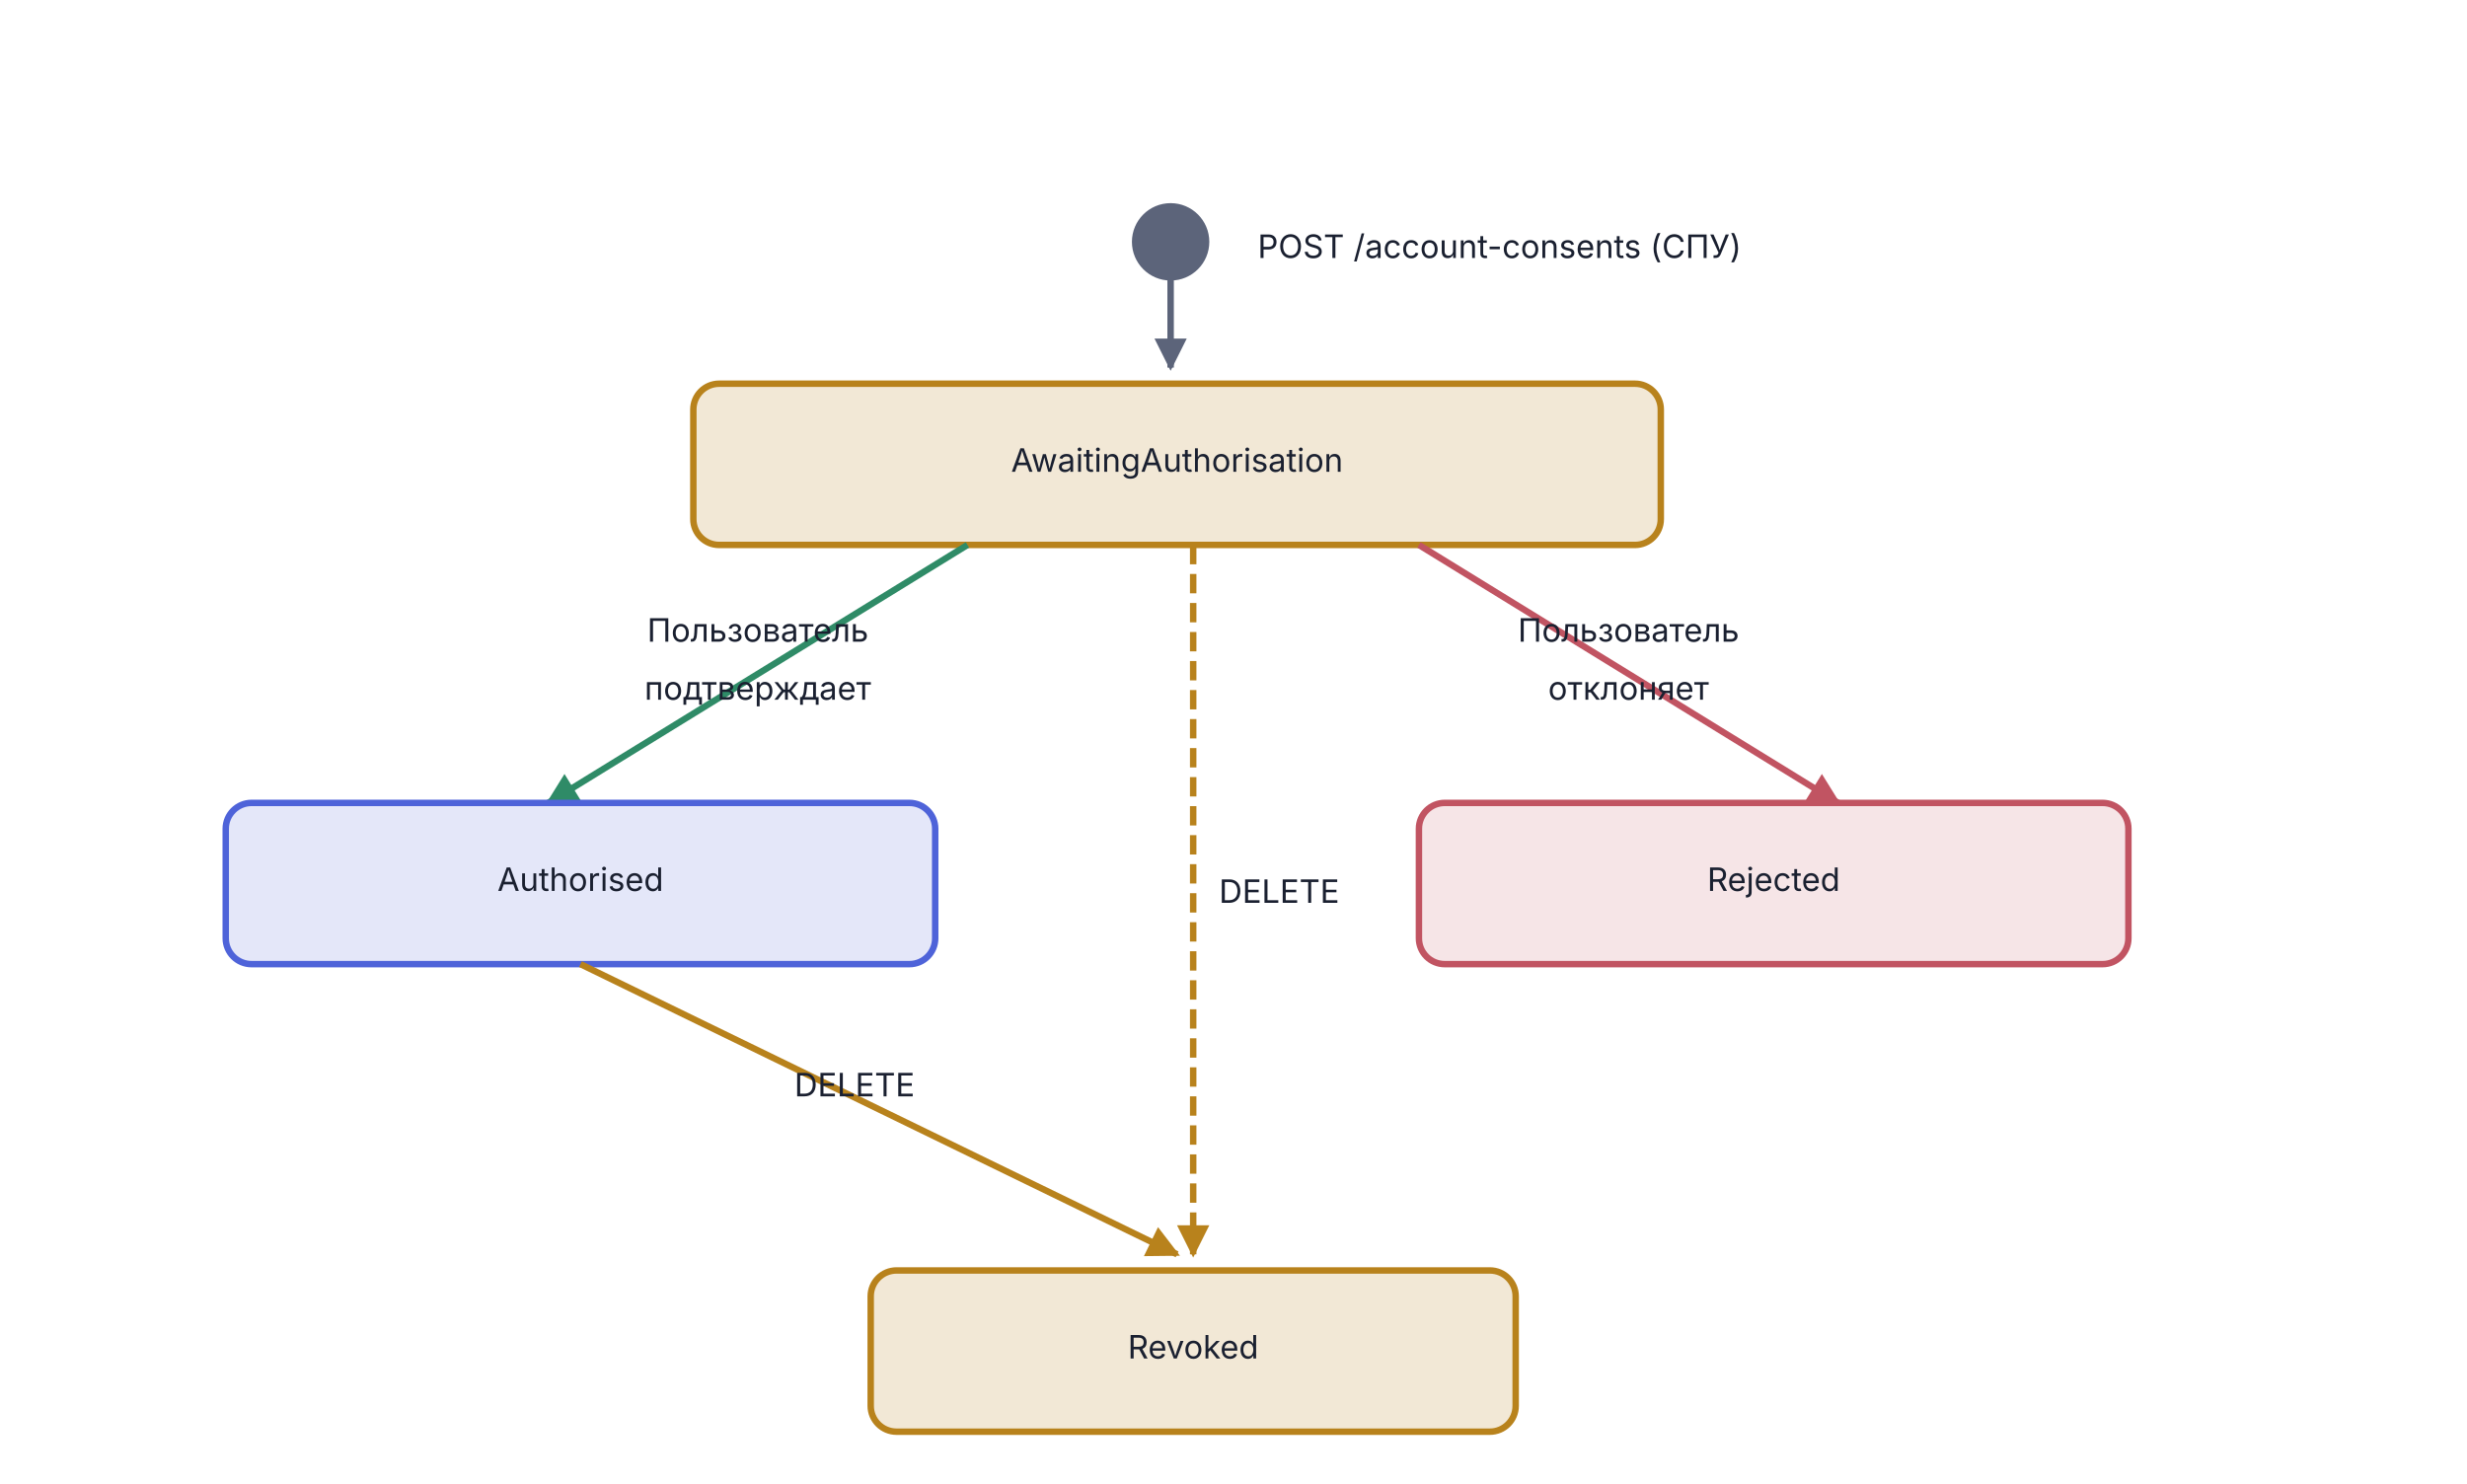
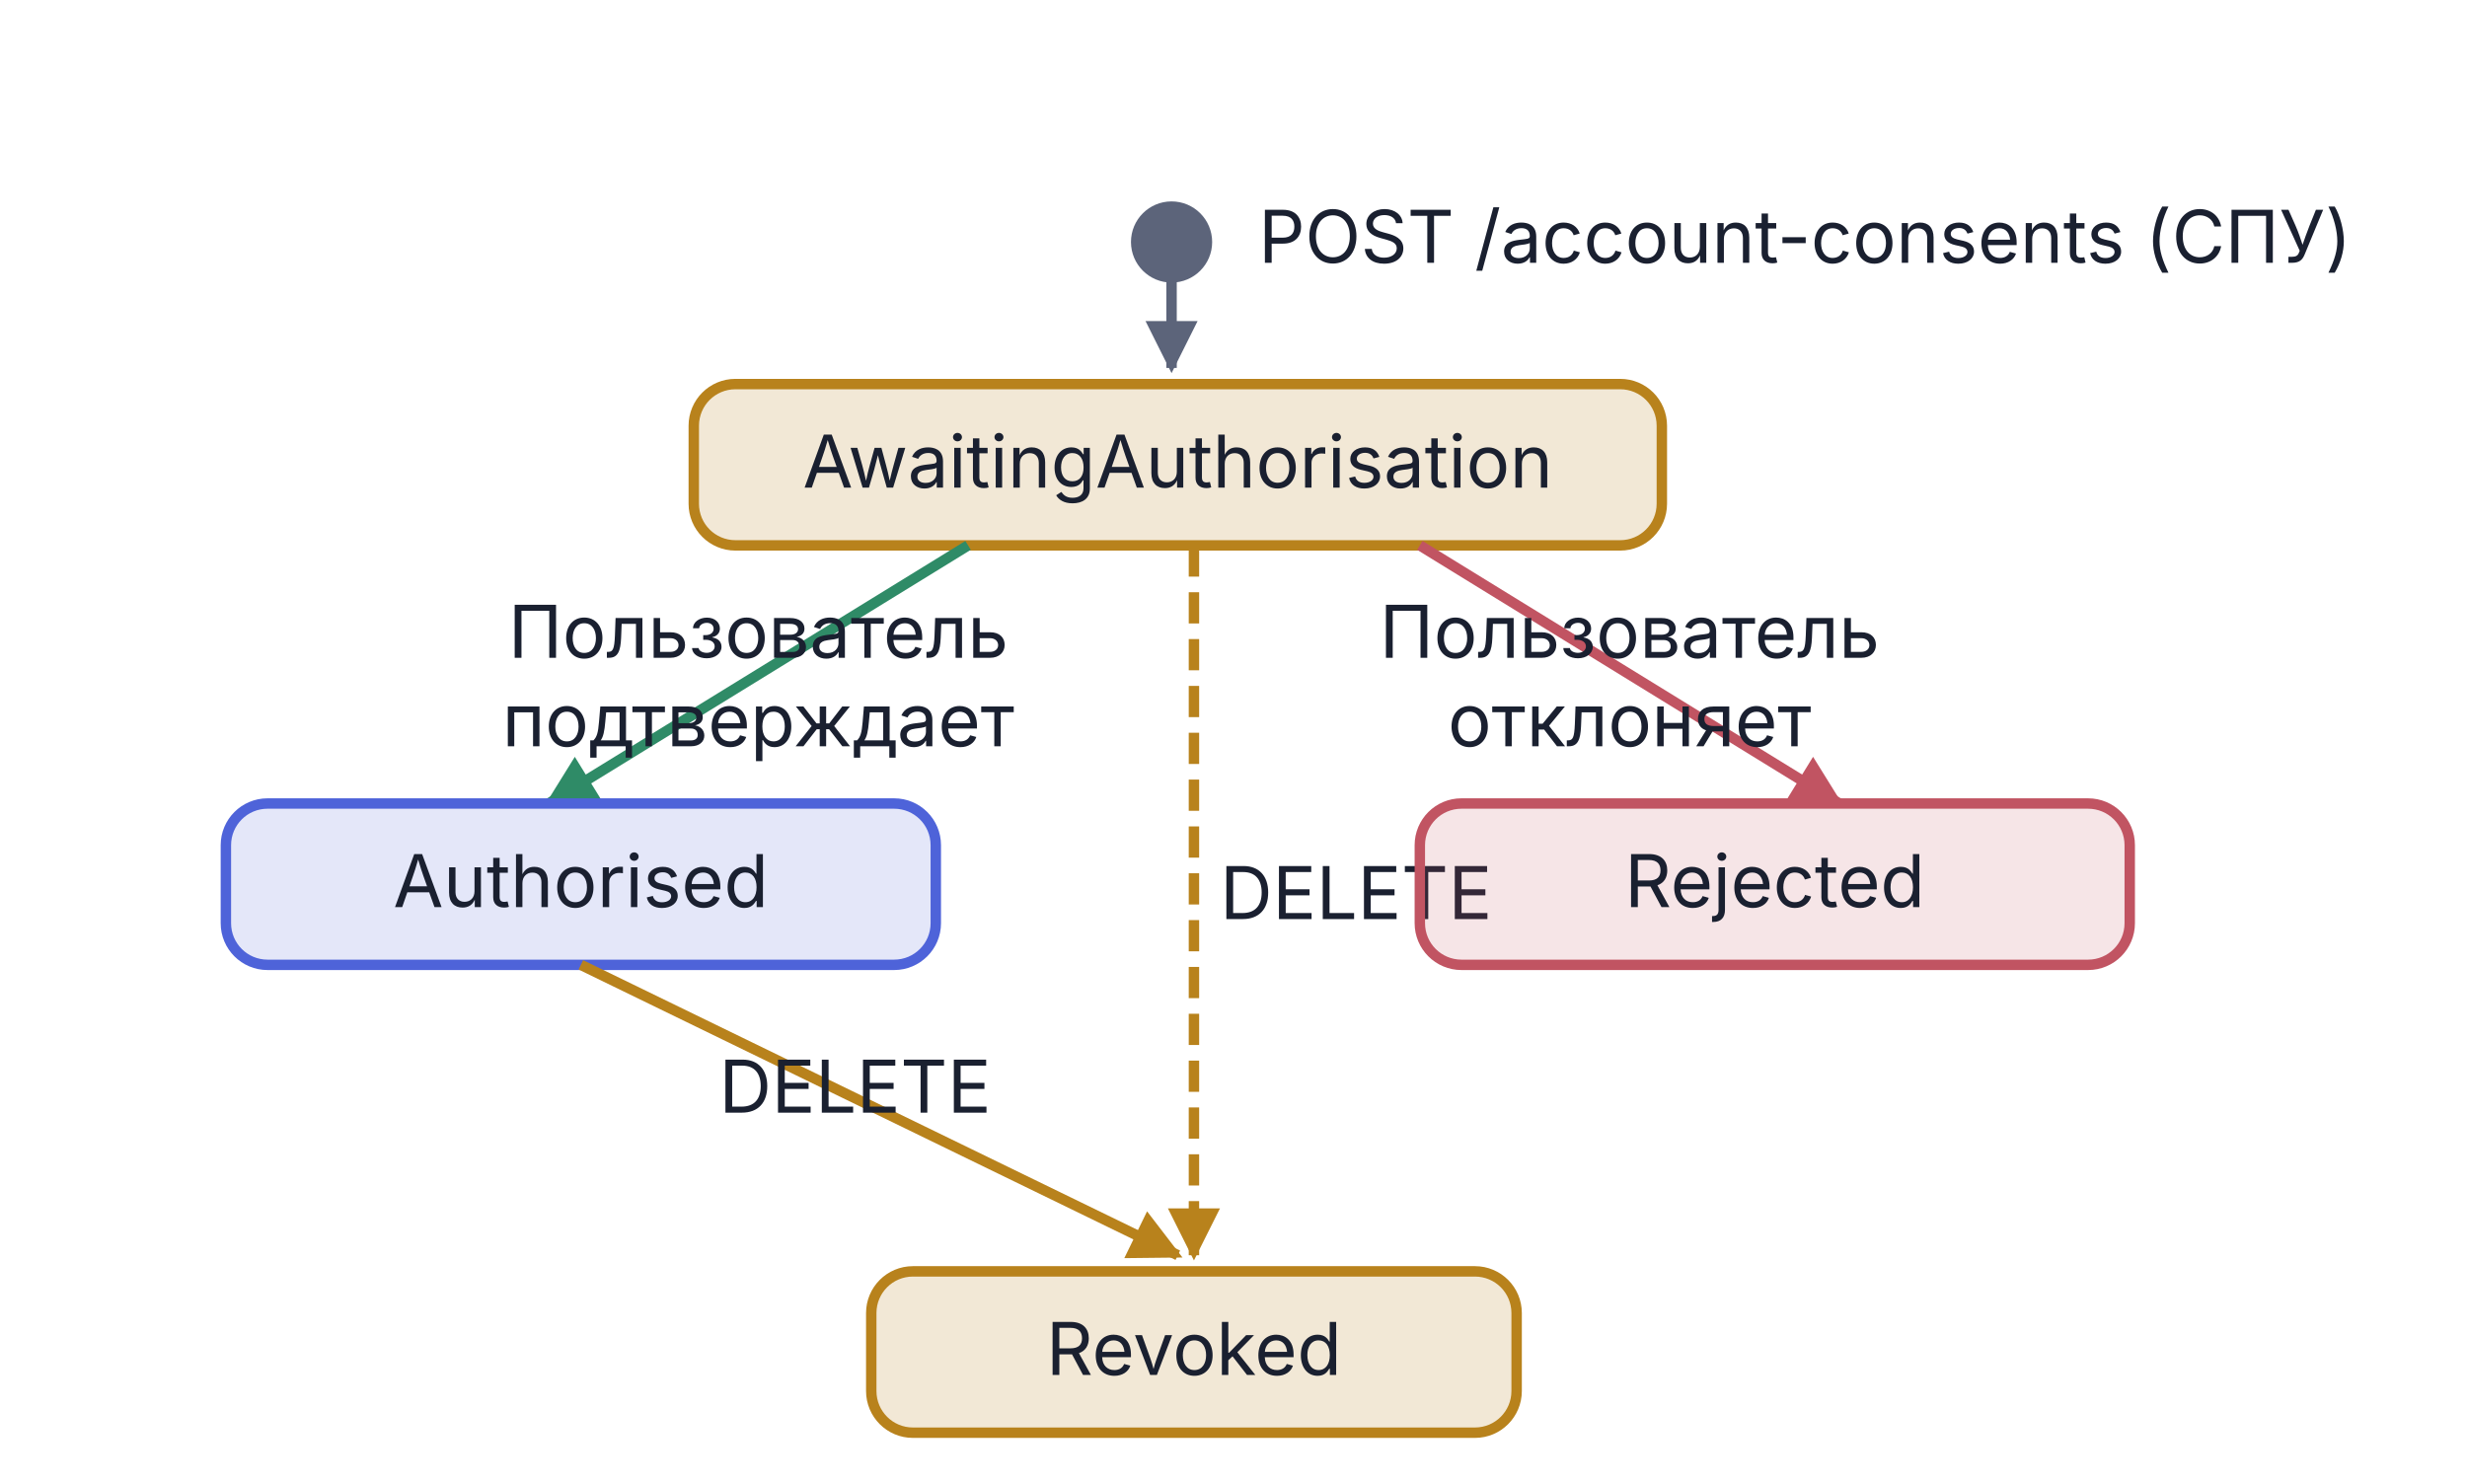
- <svg xmlns="http://www.w3.org/2000/svg" viewBox="0 0 765 460" width="765" height="460">
+ <svg xmlns="http://www.w3.org/2000/svg" viewBox="0 0 474 285" width="474" height="285">
  <defs>
    <marker id="arr-Muted" viewBox="0 0 10 10" refX="9" refY="5" markerWidth="5" markerHeight="5" orient="auto">
      <path d="M0,0 L10,5 L0,10 Z" fill="#5C647A" />
    </marker>
    <marker id="arr-Good" viewBox="0 0 10 10" refX="9" refY="5" markerWidth="5" markerHeight="5" orient="auto">
      <path d="M0,0 L10,5 L0,10 Z" fill="#2F8B67" />
    </marker>
    <marker id="arr-Bad" viewBox="0 0 10 10" refX="9" refY="5" markerWidth="5" markerHeight="5" orient="auto">
      <path d="M0,0 L10,5 L0,10 Z" fill="#C15462" />
    </marker>
    <marker id="arr-Warn" viewBox="0 0 10 10" refX="9" refY="5" markerWidth="5" markerHeight="5" orient="auto">
      <path d="M0,0 L10,5 L0,10 Z" fill="#B8821C" />
    </marker>
  </defs>
-   <ellipse cx="363.0" cy="75.0" rx="11.0" ry="11.0" fill="#5C647A" stroke="#5C647A" stroke-width="2" />
-   <text x="390.0" y="80.0" text-anchor="start" font-family="Inter, -apple-system, BlinkMacSystemFont, 'Helvetica Neue', Arial, sans-serif" font-size="10" fill="#1A2030">POST /account-consents  (СПУ)</text>
-   <line x1="363.0" y1="86.0" x2="363.0" y2="114.0" stroke="#5C647A" stroke-width="2" marker-end="url(#arr-Muted)" />
-   <rect x="215.0" y="119.0" width="300" height="50" rx="8" fill="#B8821C" fill-opacity="0.18" stroke="#B8821C" stroke-width="2" />
-   <text x="365.0" y="146.3" text-anchor="middle" font-family="Inter, -apple-system, BlinkMacSystemFont, 'Helvetica Neue', Arial, sans-serif" font-size="10" font-weight="normal" fill="#1A2030">AwaitingAuthorisation</text>
-   <line x1="300.0" y1="169.0" x2="170.0" y2="249.0" stroke="#2F8B67" stroke-width="2" marker-end="url(#arr-Good)" />
-   <text x="235.0" y="199.0" text-anchor="middle" font-family="Inter, -apple-system, BlinkMacSystemFont, 'Helvetica Neue', Arial, sans-serif" font-size="10" fill="#1A2030">Пользователь</text>
-   <text x="235.0" y="217.0" text-anchor="middle" font-family="Inter, -apple-system, BlinkMacSystemFont, 'Helvetica Neue', Arial, sans-serif" font-size="10" fill="#1A2030">подтверждает</text>
-   <line x1="440.0" y1="169.0" x2="570.0" y2="249.0" stroke="#C15462" stroke-width="2" marker-end="url(#arr-Bad)" />
-   <text x="505.0" y="199.0" text-anchor="middle" font-family="Inter, -apple-system, BlinkMacSystemFont, 'Helvetica Neue', Arial, sans-serif" font-size="10" fill="#1A2030">Пользователь</text>
-   <text x="505.0" y="217.0" text-anchor="middle" font-family="Inter, -apple-system, BlinkMacSystemFont, 'Helvetica Neue', Arial, sans-serif" font-size="10" fill="#1A2030">отклоняет</text>
-   <line x1="370.0" y1="169.0" x2="370.0" y2="389.0" stroke="#B8821C" stroke-width="2" stroke-dasharray="6,3" marker-end="url(#arr-Warn)" />
-   <text x="378.0" y="280.0" text-anchor="start" font-family="Inter, -apple-system, BlinkMacSystemFont, 'Helvetica Neue', Arial, sans-serif" font-size="10" fill="#1A2030">DELETE</text>
-   <rect x="70.0" y="249.0" width="220" height="50" rx="8" fill="#4E63D9" fill-opacity="0.15" stroke="#4E63D9" stroke-width="2" />
-   <text x="180.0" y="276.3" text-anchor="middle" font-family="Inter, -apple-system, BlinkMacSystemFont, 'Helvetica Neue', Arial, sans-serif" font-size="10" font-weight="normal" fill="#1A2030">Authorised</text>
-   <rect x="440.0" y="249.0" width="220" height="50" rx="8" fill="#C15462" fill-opacity="0.15" stroke="#C15462" stroke-width="2" />
-   <text x="550.0" y="276.3" text-anchor="middle" font-family="Inter, -apple-system, BlinkMacSystemFont, 'Helvetica Neue', Arial, sans-serif" font-size="10" font-weight="normal" fill="#1A2030">Rejected</text>
-   <line x1="180.0" y1="299.0" x2="365.0" y2="389.0" stroke="#B8821C" stroke-width="2" marker-end="url(#arr-Warn)" />
-   <text x="265.0" y="340.0" text-anchor="middle" font-family="Inter, -apple-system, BlinkMacSystemFont, 'Helvetica Neue', Arial, sans-serif" font-size="10" fill="#1A2030">DELETE</text>
-   <rect x="270.0" y="394.0" width="200" height="50" rx="8" fill="#B8821C" fill-opacity="0.18" stroke="#B8821C" stroke-width="2" />
-   <text x="370.0" y="421.3" text-anchor="middle" font-family="Inter, -apple-system, BlinkMacSystemFont, 'Helvetica Neue', Arial, sans-serif" font-size="10" font-weight="normal" fill="#1A2030">Revoked</text>
+   <ellipse cx="225.1" cy="46.5" rx="6.8" ry="6.8" fill="#5C647A" stroke="#5C647A" stroke-width="2" />
+   <text x="241.8" y="50.5" text-anchor="start" font-family="Inter, -apple-system, BlinkMacSystemFont, 'Helvetica Neue', Arial, sans-serif" font-size="14" fill="#1A2030">POST /account-consents  (СПУ)</text>
+   <line x1="225.1" y1="53.3" x2="225.1" y2="70.7" stroke="#5C647A" stroke-width="2" marker-end="url(#arr-Muted)" />
+   <rect x="133.3" y="73.8" width="186" height="31" rx="8" fill="#B8821C" fill-opacity="0.18" stroke="#B8821C" stroke-width="2" />
+   <text x="226.3" y="93.7" text-anchor="middle" font-family="Inter, -apple-system, BlinkMacSystemFont, 'Helvetica Neue', Arial, sans-serif" font-size="14" font-weight="normal" fill="#1A2030">AwaitingAuthorisation</text>
+   <line x1="186.0" y1="104.8" x2="105.4" y2="154.4" stroke="#2F8B67" stroke-width="2" marker-end="url(#arr-Good)" />
+   <text x="145.7" y="126.4" text-anchor="middle" font-family="Inter, -apple-system, BlinkMacSystemFont, 'Helvetica Neue', Arial, sans-serif" font-size="14" fill="#1A2030">Пользователь</text>
+   <text x="145.7" y="143.4" text-anchor="middle" font-family="Inter, -apple-system, BlinkMacSystemFont, 'Helvetica Neue', Arial, sans-serif" font-size="14" fill="#1A2030">подтверждает</text>
+   <line x1="272.8" y1="104.8" x2="353.4" y2="154.4" stroke="#C15462" stroke-width="2" marker-end="url(#arr-Bad)" />
+   <text x="313.1" y="126.4" text-anchor="middle" font-family="Inter, -apple-system, BlinkMacSystemFont, 'Helvetica Neue', Arial, sans-serif" font-size="14" fill="#1A2030">Пользователь</text>
+   <text x="313.1" y="143.4" text-anchor="middle" font-family="Inter, -apple-system, BlinkMacSystemFont, 'Helvetica Neue', Arial, sans-serif" font-size="14" fill="#1A2030">отклоняет</text>
+   <line x1="229.4" y1="104.8" x2="229.4" y2="241.2" stroke="#B8821C" stroke-width="2" stroke-dasharray="6,3" marker-end="url(#arr-Warn)" />
+   <text x="234.4" y="176.6" text-anchor="start" font-family="Inter, -apple-system, BlinkMacSystemFont, 'Helvetica Neue', Arial, sans-serif" font-size="14" fill="#1A2030">DELETE</text>
+   <rect x="43.4" y="154.4" width="136.4" height="31" rx="8" fill="#4E63D9" fill-opacity="0.15" stroke="#4E63D9" stroke-width="2" />
+   <text x="111.6" y="174.3" text-anchor="middle" font-family="Inter, -apple-system, BlinkMacSystemFont, 'Helvetica Neue', Arial, sans-serif" font-size="14" font-weight="normal" fill="#1A2030">Authorised</text>
+   <rect x="272.8" y="154.4" width="136.4" height="31" rx="8" fill="#C15462" fill-opacity="0.15" stroke="#C15462" stroke-width="2" />
+   <text x="341.0" y="174.3" text-anchor="middle" font-family="Inter, -apple-system, BlinkMacSystemFont, 'Helvetica Neue', Arial, sans-serif" font-size="14" font-weight="normal" fill="#1A2030">Rejected</text>
+   <line x1="111.6" y1="185.4" x2="226.3" y2="241.2" stroke="#B8821C" stroke-width="2" marker-end="url(#arr-Warn)" />
+   <text x="164.3" y="213.8" text-anchor="middle" font-family="Inter, -apple-system, BlinkMacSystemFont, 'Helvetica Neue', Arial, sans-serif" font-size="14" fill="#1A2030">DELETE</text>
+   <rect x="167.4" y="244.3" width="124" height="31" rx="8" fill="#B8821C" fill-opacity="0.18" stroke="#B8821C" stroke-width="2" />
+   <text x="229.4" y="264.2" text-anchor="middle" font-family="Inter, -apple-system, BlinkMacSystemFont, 'Helvetica Neue', Arial, sans-serif" font-size="14" font-weight="normal" fill="#1A2030">Revoked</text>
</svg>
